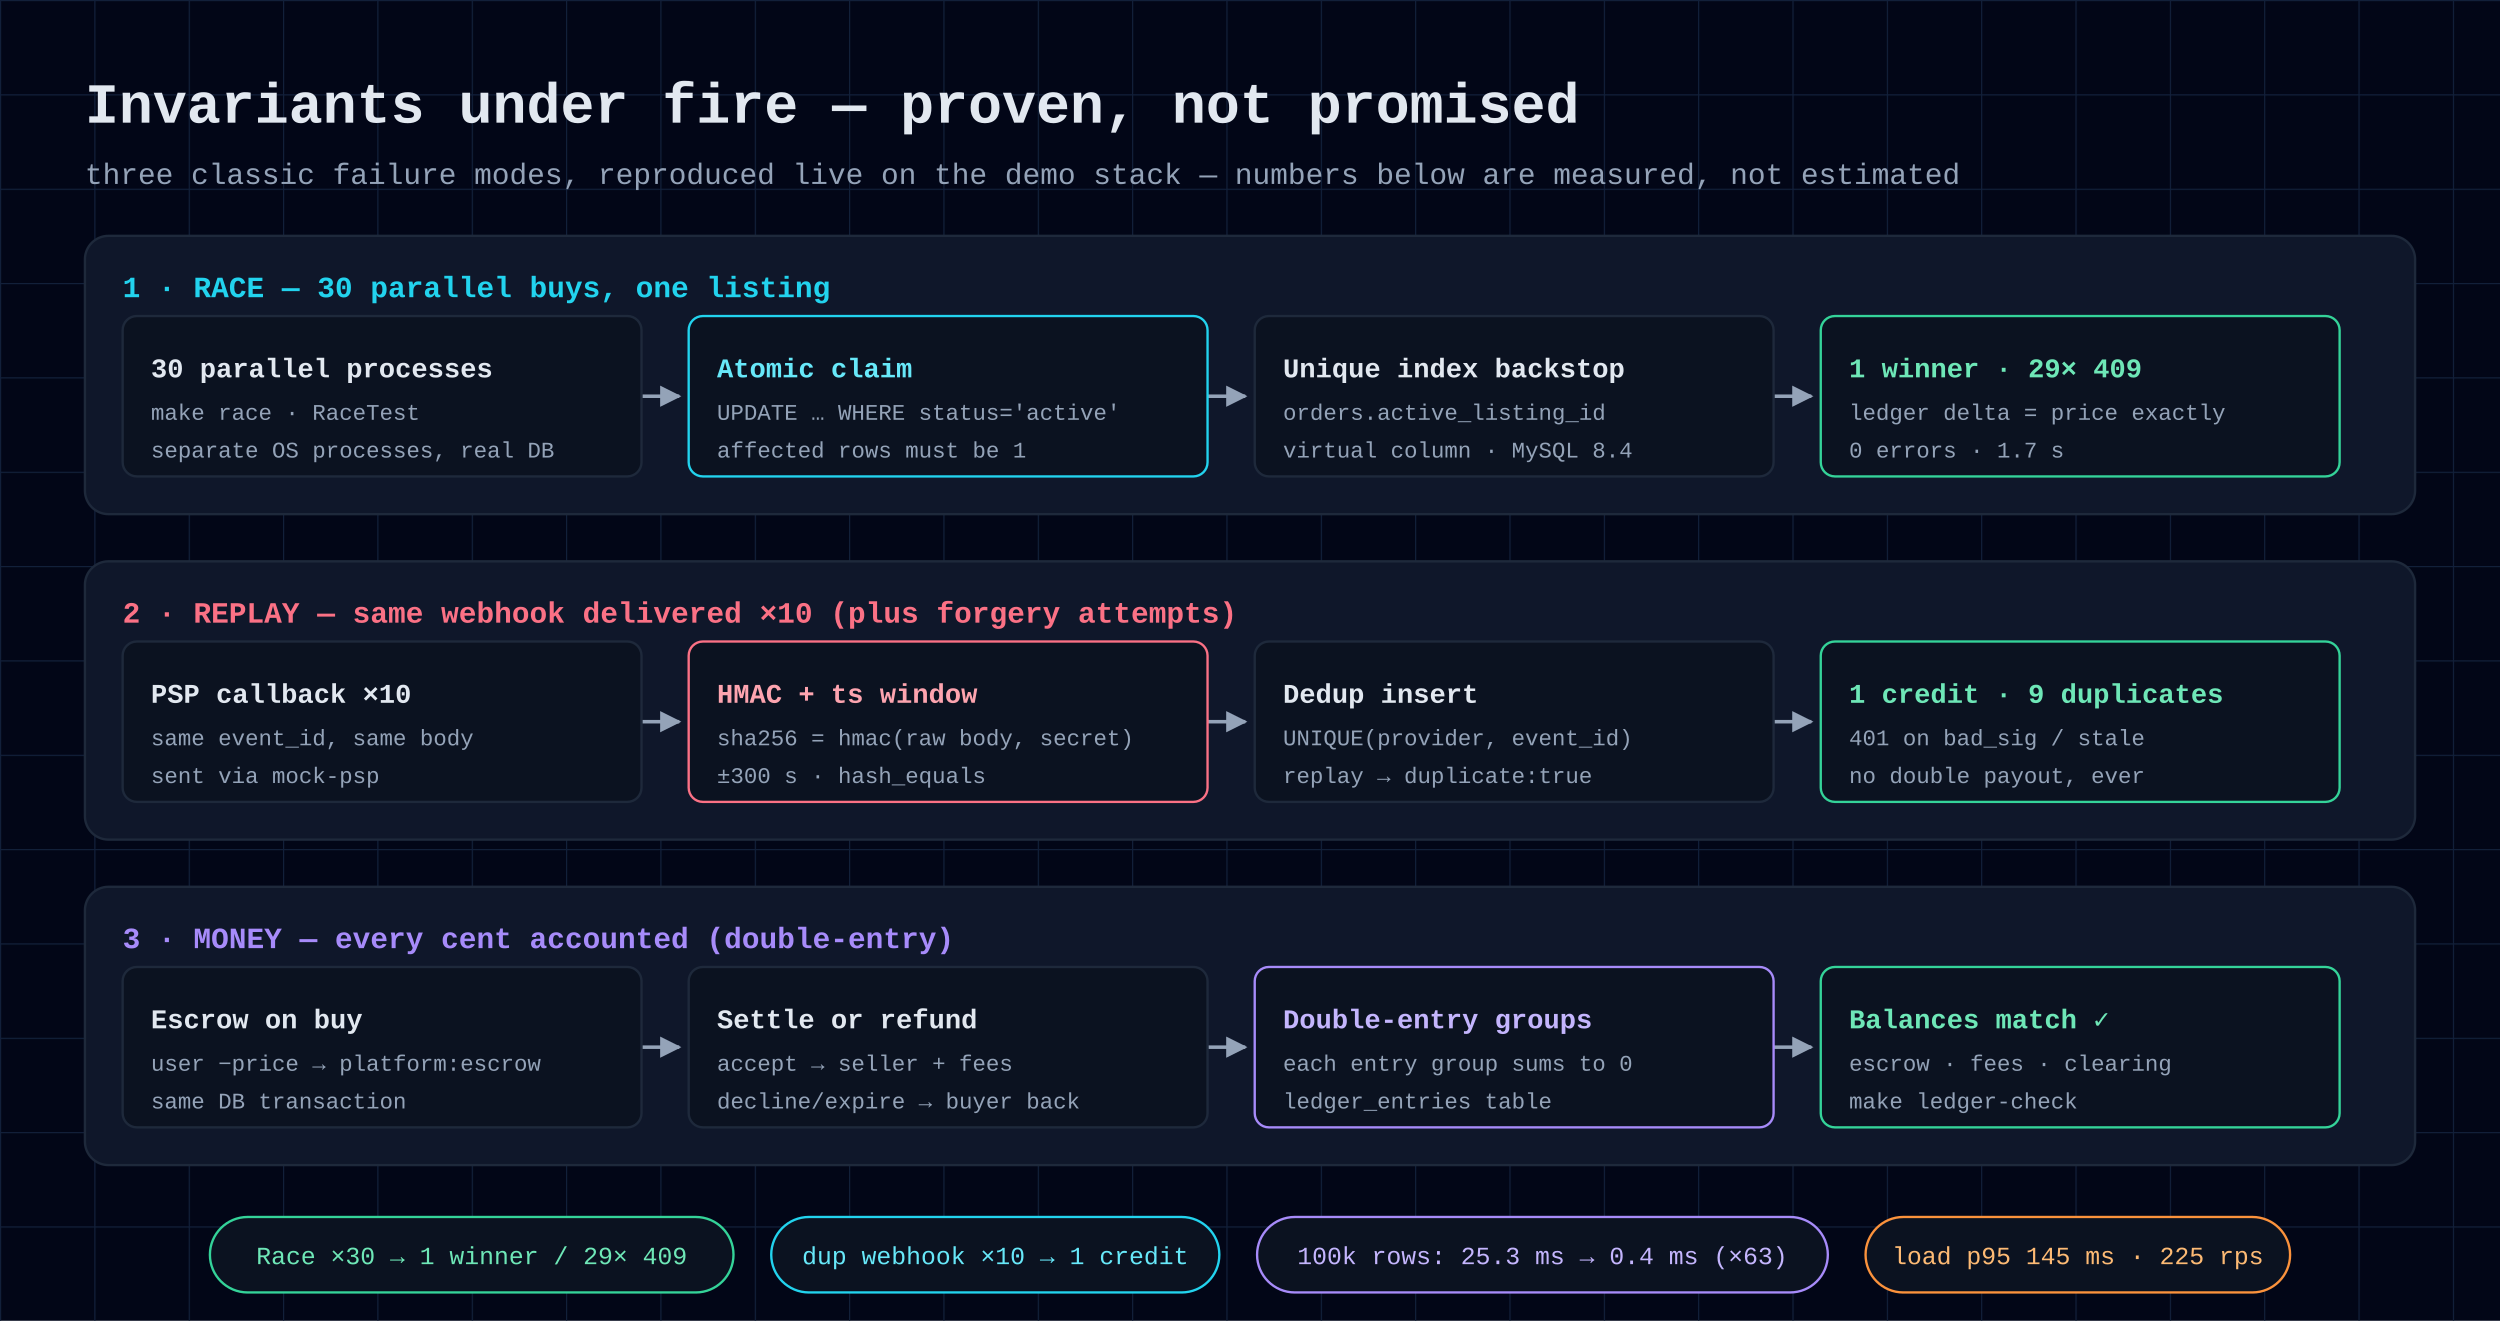
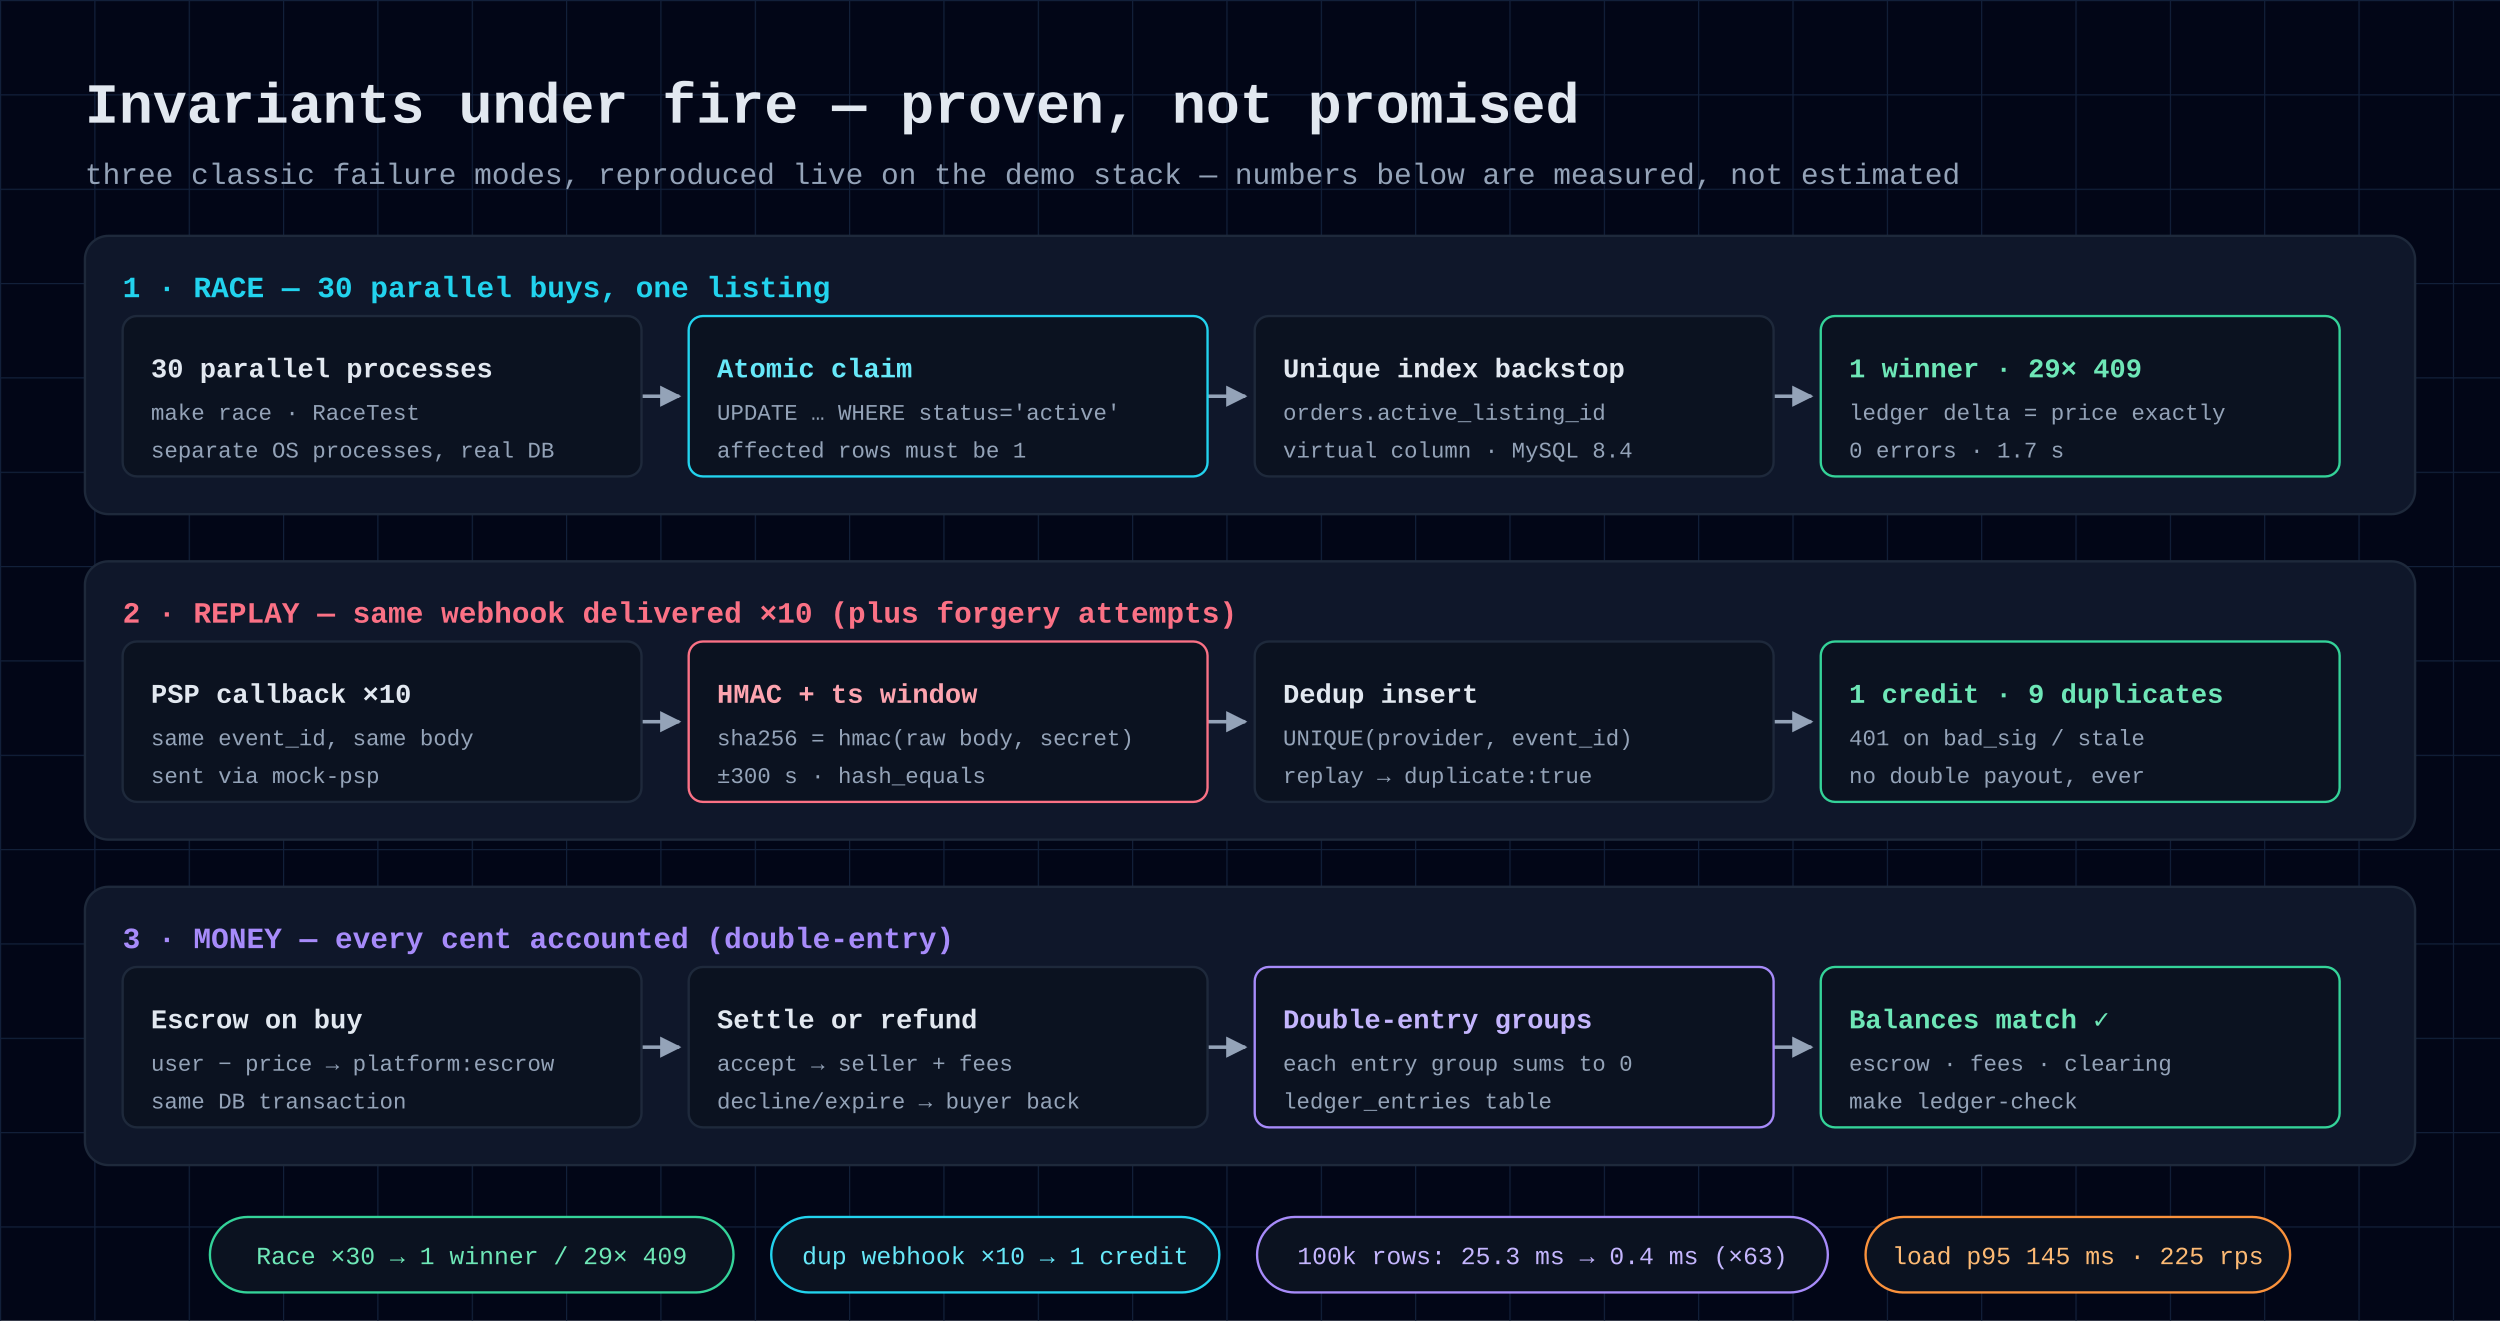
<svg xmlns="http://www.w3.org/2000/svg" width="1060" height="560" viewBox="0 0 1060 560" font-family="ui-monospace, SFMono-Regular, Menlo, Consolas, 'Liberation Mono', monospace" role="img" aria-label="Invariants proven under concurrency: race winner, webhook replay, double-entry ledger">
  <defs>
    <pattern id="grid" width="40" height="40" patternUnits="userSpaceOnUse">
      <path d="M 40 0 L 0 0 0 40" fill="none" stroke="#12203a" stroke-width="1" />
    </pattern>
    <marker id="m-slate" viewBox="0 0 10 10" refX="9" refY="5" markerWidth="6" markerHeight="6" orient="auto-start-reverse">
      <path d="M0,0 L10,5 L0,10 Z" fill="#94a3b8" />
    </marker>
  </defs>
  <rect width="1060" height="560" fill="#020617" />
  <rect width="1060" height="560" fill="url(#grid)" />
  <text x="36" y="52" font-size="24" font-weight="700" fill="#e2e8f0">Invariants under fire — proven, not promised</text>
  <text x="36" y="78" font-size="12.5" fill="#94a3b8">three classic failure modes, reproduced live on the demo stack — numbers below are measured, not estimated</text>
  <rect x="36" y="100" width="988" height="118" rx="10" fill="#0f172a" stroke="#1e293b" />
  <text x="52" y="126" font-size="12.5" font-weight="700" fill="#22d3ee">1 · RACE — 30 parallel buys, one listing</text>
  <line x1="272" y1="168" x2="288" y2="168" stroke="#94a3b8" stroke-width="1.5" marker-end="url(#m-slate)" />
  <line x1="512" y1="168" x2="528" y2="168" stroke="#94a3b8" stroke-width="1.5" marker-end="url(#m-slate)" />
  <line x1="752" y1="168" x2="768" y2="168" stroke="#94a3b8" stroke-width="1.5" marker-end="url(#m-slate)" />
  <rect x="52" y="134" width="220" height="68" rx="6" fill="#0b1220" stroke="#1e293b" />
  <text x="64" y="160" font-size="11.5" font-weight="700" fill="#e2e8f0">30 parallel processes</text>
  <text x="64" y="178" font-size="9.5" fill="#94a3b8">make race · RaceTest</text>
  <text x="64" y="194" font-size="9.5" fill="#94a3b8">separate OS processes, real DB</text>
  <rect x="292" y="134" width="220" height="68" rx="6" fill="#0b1220" stroke="#22d3ee" />
  <text x="304" y="160" font-size="11.5" font-weight="700" fill="#67e8f9">Atomic claim</text>
  <text x="304" y="178" font-size="9.5" fill="#94a3b8">UPDATE … WHERE status='active'</text>
  <text x="304" y="194" font-size="9.5" fill="#94a3b8">affected rows must be 1</text>
  <rect x="532" y="134" width="220" height="68" rx="6" fill="#0b1220" stroke="#1e293b" />
  <text x="544" y="160" font-size="11.5" font-weight="700" fill="#e2e8f0">Unique index backstop</text>
  <text x="544" y="178" font-size="9.5" fill="#94a3b8">orders.active_listing_id</text>
  <text x="544" y="194" font-size="9.5" fill="#94a3b8">virtual column · MySQL 8.4</text>
  <rect x="772" y="134" width="220" height="68" rx="6" fill="#0b1220" stroke="#34d399" />
  <text x="784" y="160" font-size="11.5" font-weight="700" fill="#6ee7b7">1 winner · 29× 409</text>
  <text x="784" y="178" font-size="9.5" fill="#94a3b8">ledger delta = price exactly</text>
  <text x="784" y="194" font-size="9.5" fill="#94a3b8">0 errors · 1.7 s</text>
  <rect x="36" y="238" width="988" height="118" rx="10" fill="#0f172a" stroke="#1e293b" />
  <text x="52" y="264" font-size="12.5" font-weight="700" fill="#fb7185">2 · REPLAY — same webhook delivered ×10 (plus forgery attempts)</text>
  <line x1="272" y1="306" x2="288" y2="306" stroke="#94a3b8" stroke-width="1.5" marker-end="url(#m-slate)" />
  <line x1="512" y1="306" x2="528" y2="306" stroke="#94a3b8" stroke-width="1.5" marker-end="url(#m-slate)" />
  <line x1="752" y1="306" x2="768" y2="306" stroke="#94a3b8" stroke-width="1.5" marker-end="url(#m-slate)" />
  <rect x="52" y="272" width="220" height="68" rx="6" fill="#0b1220" stroke="#1e293b" />
  <text x="64" y="298" font-size="11.5" font-weight="700" fill="#e2e8f0">PSP callback ×10</text>
  <text x="64" y="316" font-size="9.5" fill="#94a3b8">same event_id, same body</text>
  <text x="64" y="332" font-size="9.5" fill="#94a3b8">sent via mock-psp</text>
  <rect x="292" y="272" width="220" height="68" rx="6" fill="#0b1220" stroke="#fb7185" />
  <text x="304" y="298" font-size="11.5" font-weight="700" fill="#fda4af">HMAC + ts window</text>
  <text x="304" y="316" font-size="9.5" fill="#94a3b8">sha256 = hmac(raw body, secret)</text>
  <text x="304" y="332" font-size="9.5" fill="#94a3b8">±300 s · hash_equals</text>
  <rect x="532" y="272" width="220" height="68" rx="6" fill="#0b1220" stroke="#1e293b" />
  <text x="544" y="298" font-size="11.5" font-weight="700" fill="#e2e8f0">Dedup insert</text>
  <text x="544" y="316" font-size="9.5" fill="#94a3b8">UNIQUE(provider, event_id)</text>
  <text x="544" y="332" font-size="9.5" fill="#94a3b8">replay → duplicate:true</text>
  <rect x="772" y="272" width="220" height="68" rx="6" fill="#0b1220" stroke="#34d399" />
  <text x="784" y="298" font-size="11.5" font-weight="700" fill="#6ee7b7">1 credit · 9 duplicates</text>
  <text x="784" y="316" font-size="9.5" fill="#94a3b8">401 on bad_sig / stale</text>
  <text x="784" y="332" font-size="9.5" fill="#94a3b8">no double payout, ever</text>
  <rect x="36" y="376" width="988" height="118" rx="10" fill="#0f172a" stroke="#1e293b" />
  <text x="52" y="402" font-size="12.5" font-weight="700" fill="#a78bfa">3 · MONEY — every cent accounted (double-entry)</text>
  <line x1="272" y1="444" x2="288" y2="444" stroke="#94a3b8" stroke-width="1.5" marker-end="url(#m-slate)" />
  <line x1="512" y1="444" x2="528" y2="444" stroke="#94a3b8" stroke-width="1.5" marker-end="url(#m-slate)" />
  <line x1="752" y1="444" x2="768" y2="444" stroke="#94a3b8" stroke-width="1.5" marker-end="url(#m-slate)" />
  <rect x="52" y="410" width="220" height="68" rx="6" fill="#0b1220" stroke="#1e293b" />
  <text x="64" y="436" font-size="11.5" font-weight="700" fill="#e2e8f0">Escrow on buy</text>
-   <text x="64" y="454" font-size="9.5" fill="#94a3b8">user −price → platform:escrow</text>
+   <text x="64" y="454" font-size="9.5" fill="#94a3b8">user − price → platform:escrow</text>
  <text x="64" y="470" font-size="9.5" fill="#94a3b8">same DB transaction</text>
  <rect x="292" y="410" width="220" height="68" rx="6" fill="#0b1220" stroke="#1e293b" />
  <text x="304" y="436" font-size="11.5" font-weight="700" fill="#e2e8f0">Settle or refund</text>
  <text x="304" y="454" font-size="9.5" fill="#94a3b8">accept → seller + fees</text>
  <text x="304" y="470" font-size="9.5" fill="#94a3b8">decline/expire → buyer back</text>
  <rect x="532" y="410" width="220" height="68" rx="6" fill="#0b1220" stroke="#a78bfa" />
  <text x="544" y="436" font-size="11.5" font-weight="700" fill="#c4b5fd">Double-entry groups</text>
  <text x="544" y="454" font-size="9.5" fill="#94a3b8">each entry group sums to 0</text>
  <text x="544" y="470" font-size="9.5" fill="#94a3b8">ledger_entries table</text>
  <rect x="772" y="410" width="220" height="68" rx="6" fill="#0b1220" stroke="#34d399" />
  <text x="784" y="436" font-size="11.5" font-weight="700" fill="#6ee7b7">Balances match ✓</text>
  <text x="784" y="454" font-size="9.5" fill="#94a3b8">escrow · fees · clearing</text>
  <text x="784" y="470" font-size="9.5" fill="#94a3b8">make ledger-check</text>
  <rect x="89" y="516" width="222" height="32" rx="16" fill="#0b1220" stroke="#34d399" />
  <text x="200" y="536" font-size="10.5" fill="#6ee7b7" text-anchor="middle">Race ×30 → 1 winner / 29× 409</text>
  <rect x="327" y="516" width="190" height="32" rx="16" fill="#0b1220" stroke="#22d3ee" />
  <text x="422" y="536" font-size="10.5" fill="#67e8f9" text-anchor="middle">dup webhook ×10 → 1 credit</text>
  <rect x="533" y="516" width="242" height="32" rx="16" fill="#0b1220" stroke="#a78bfa" />
  <text x="654" y="536" font-size="10.5" fill="#c4b5fd" text-anchor="middle">100k rows: 25.3 ms → 0.4 ms (×63)</text>
  <rect x="791" y="516" width="180" height="32" rx="16" fill="#0b1220" stroke="#fb923c" />
  <text x="881" y="536" font-size="10.5" fill="#fdba74" text-anchor="middle">load p95 145 ms · 225 rps</text>
</svg>
